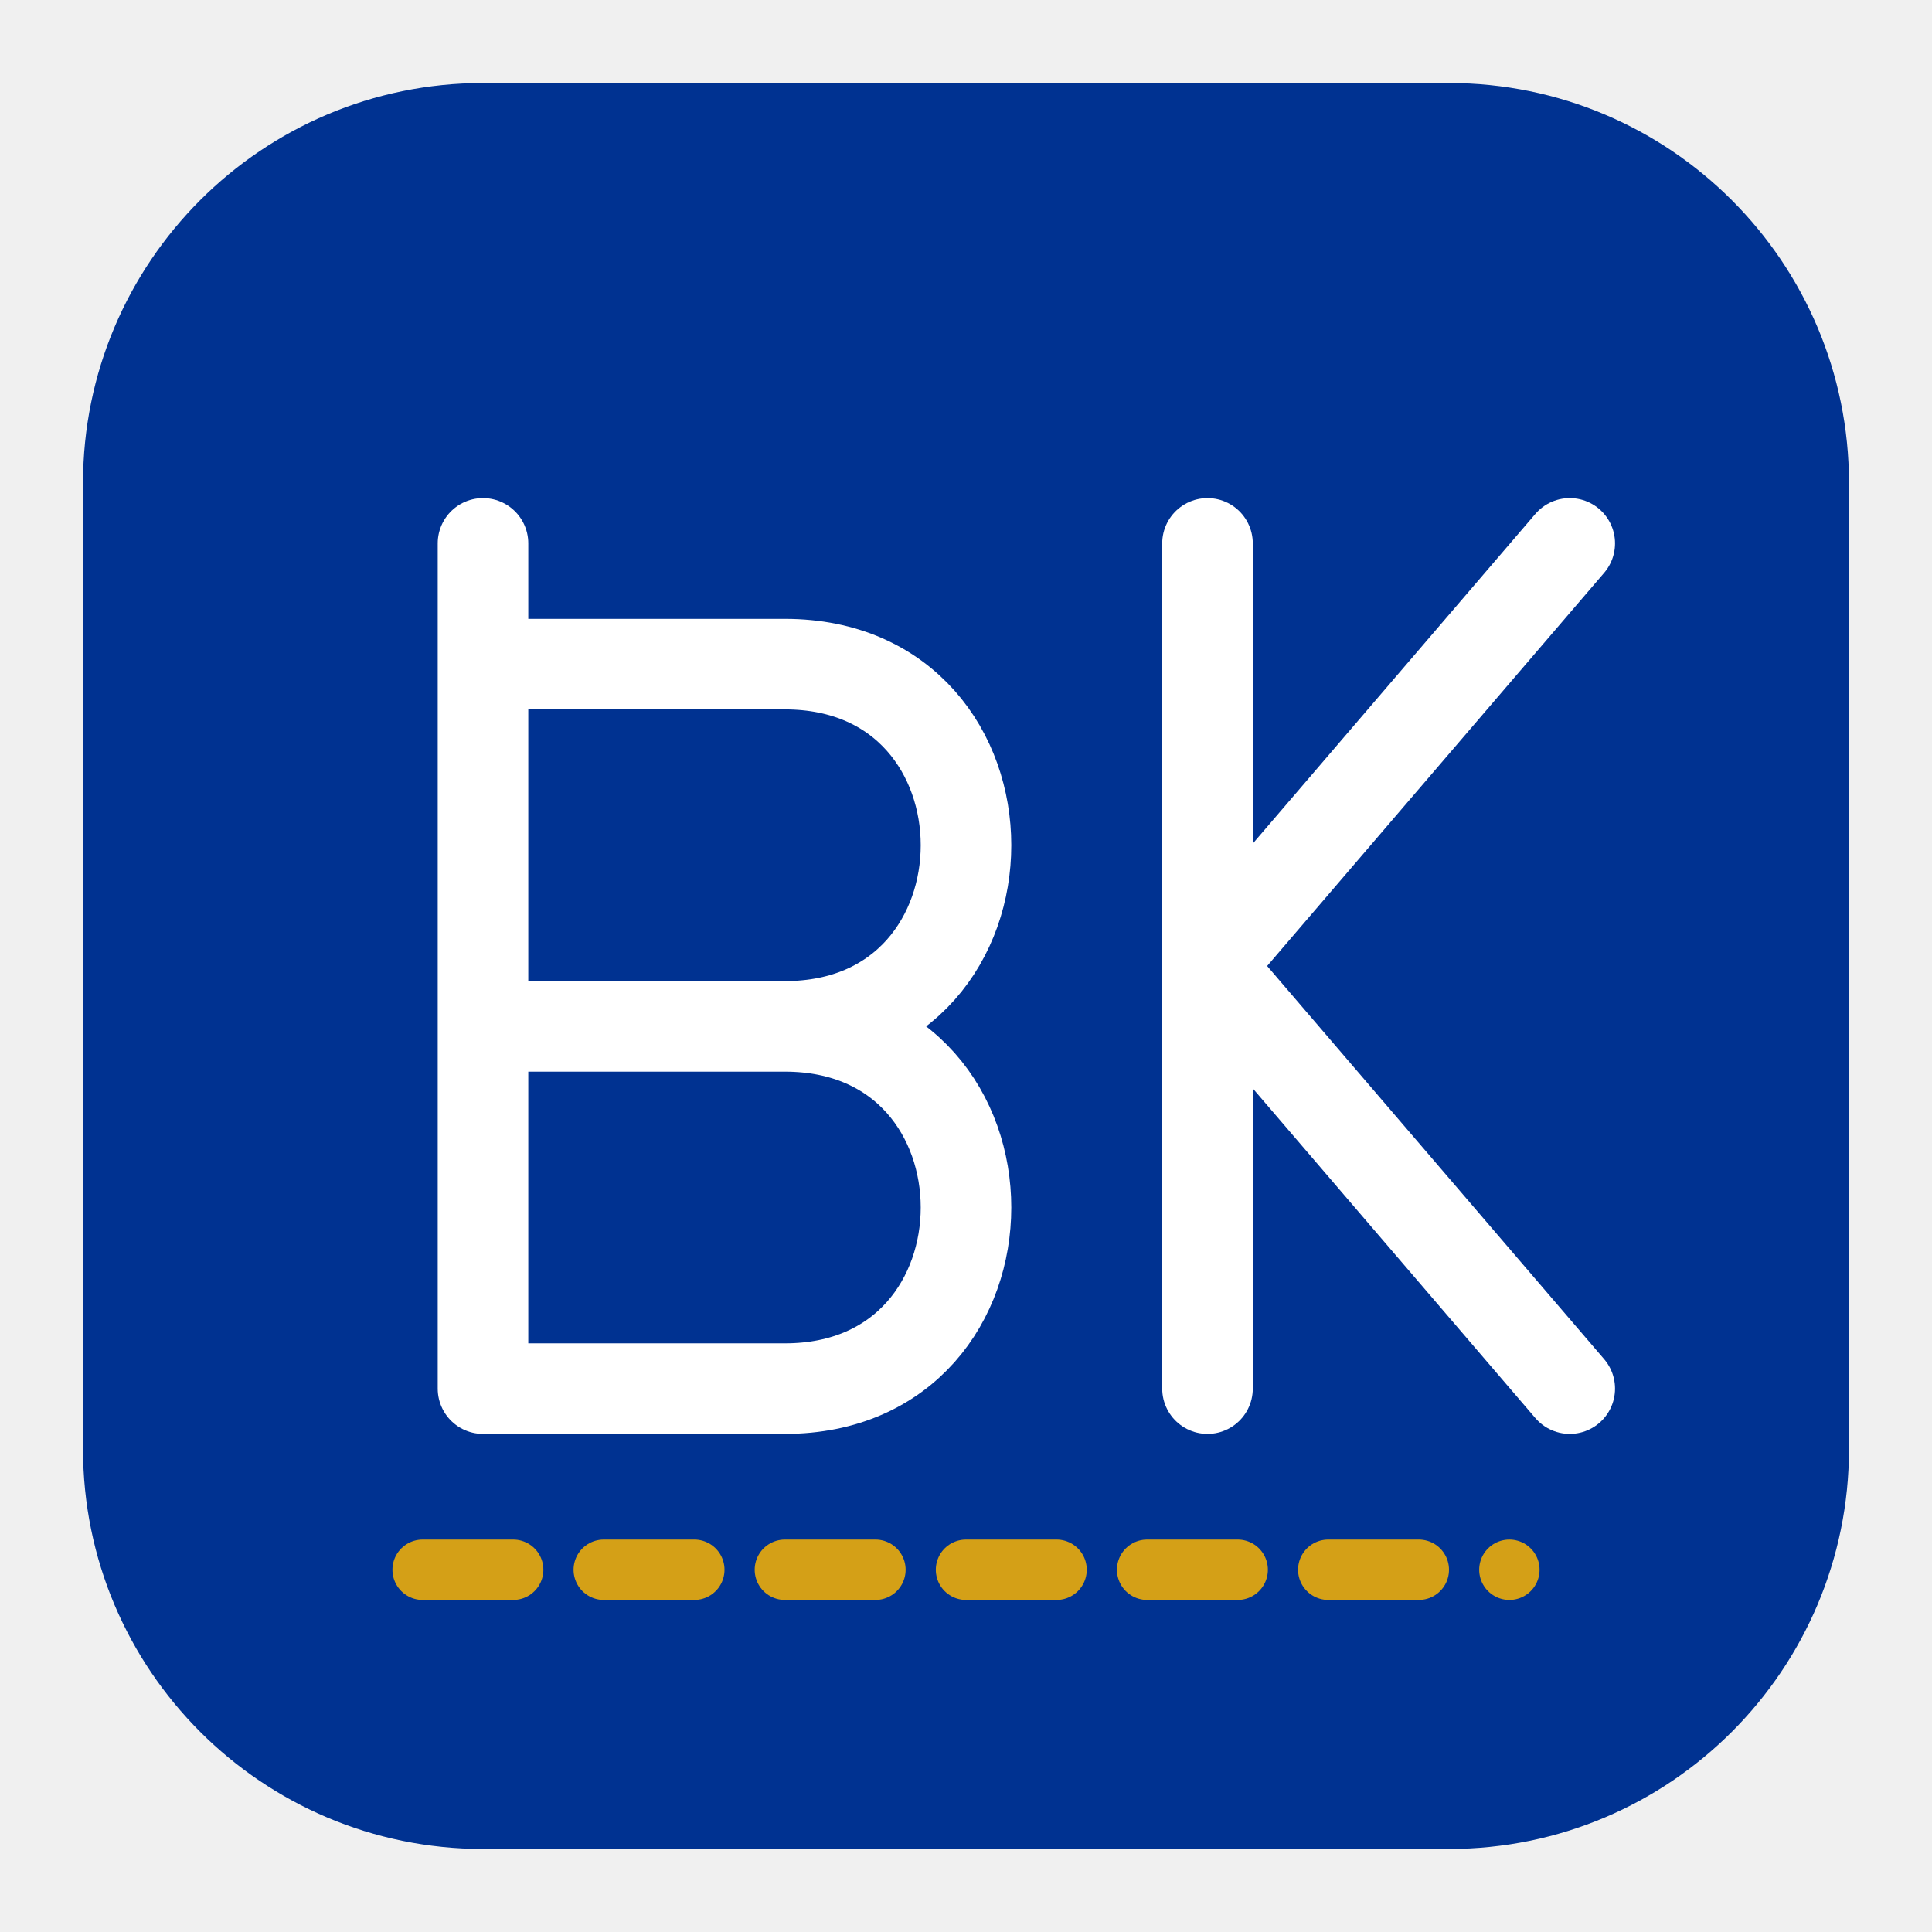
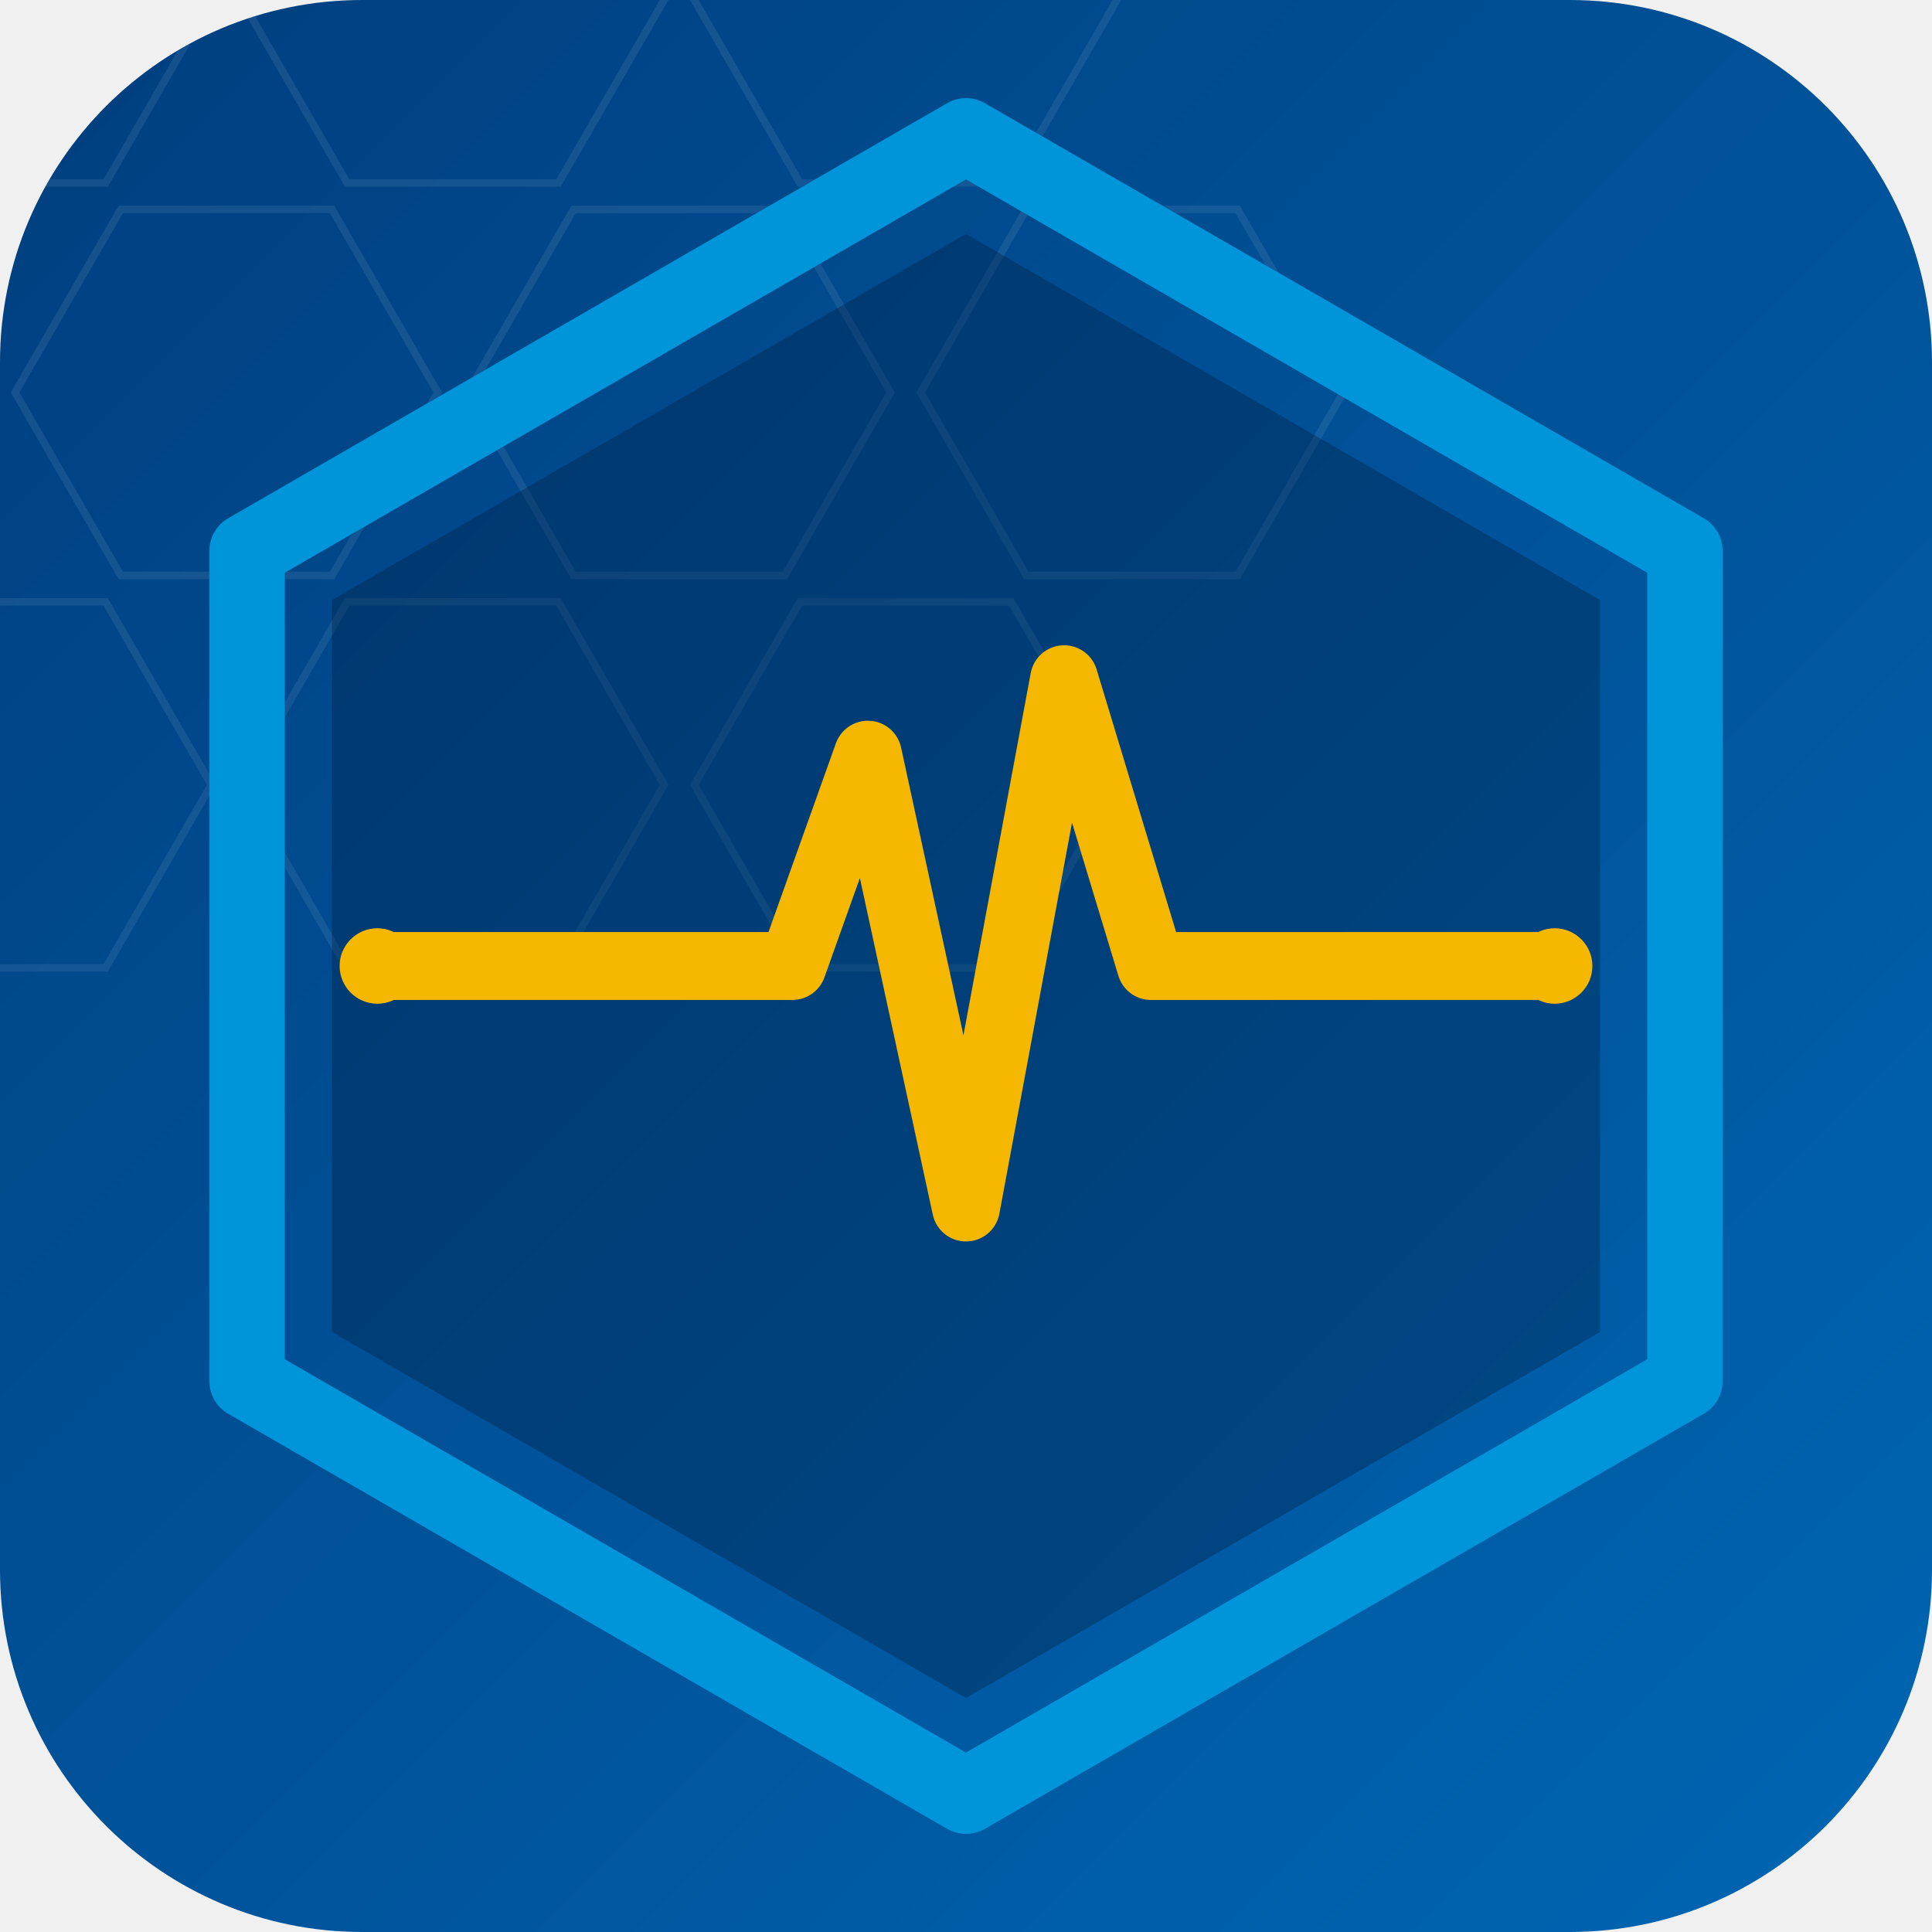
- <svg xmlns="http://www.w3.org/2000/svg" viewBox="0 0 64 64" fill="none" stroke="currentColor" stroke-width="2.5" stroke-linecap="round" stroke-linejoin="round">
-   <rect x="4" y="4" width="56" height="56" rx="12" fill="#003291" stroke="#003291" />
-   <path d="M16 18 L16 46 L26 46 C30 46 32 43 32 40 C32 37 30 34 26 34 L16 34 M16 34 L26 34 C30 34 32 31 32 28 C32 25 30 22 26 22 L16 22 L16 18 Z" stroke="#FFFFFF" stroke-width="3" fill="none" />
-   <path d="M40 18 L40 46 M40 32 L52 18 M40 32 L52 46" stroke="#FFFFFF" stroke-width="3" fill="none" />
-   <path d="M14 52 L50 52" stroke="#D4A017" stroke-width="2" stroke-dasharray="3 3" />
+ <svg xmlns="http://www.w3.org/2000/svg" viewBox="0 0 512 512" width="512" height="512">
+   <defs>
+     <linearGradient id="bg" x1="0" y1="0" x2="1" y2="1">
+       <stop offset="0" stop-color="#003E7E" />
+       <stop offset="1" stop-color="#0066B3" />
+     </linearGradient>
+     <clipPath id="clip">
+       <rect width="512" height="512" rx="96" />
+     </clipPath>
+   </defs>
+   <g clip-path="url(#clip)">
+     <rect width="512" height="512" fill="url(#bg)" />
+     <g opacity="0.08" stroke="#ffffff" stroke-width="2" fill="none">
+       <polygon points="-4.00,-104.00 -32.00,-55.50 -88.00,-55.50 -116.00,-104.00 -88.00,-152.50 -32.00,-152.50" />
+       <polygon points="116.00,-104.00 88.00,-55.50 32.00,-55.50 4.00,-104.00 32.00,-152.50 88.00,-152.50" />
+       <polygon points="236.00,-104.00 208.00,-55.50 152.00,-55.50 124.00,-104.00 152.00,-152.50 208.00,-152.50" />
+       <polygon points="356.00,-104.00 328.00,-55.50 272.00,-55.50 244.00,-104.00 272.00,-152.50 328.00,-152.50" />
+       <polygon points="-64.00,0.00 -92.00,48.50 -148.00,48.50 -176.00,0.00 -148.00,-48.50 -92.00,-48.50" />
+       <polygon points="56.00,0.00 28.00,48.50 -28.00,48.50 -56.00,0.00 -28.00,-48.50 28.00,-48.50" />
+       <polygon points="176.00,0.00 148.00,48.50 92.00,48.50 64.00,0.00 92.00,-48.50 148.00,-48.50" />
+       <polygon points="296.00,0.00 268.00,48.50 212.00,48.50 184.00,0.00 212.00,-48.50 268.00,-48.50" />
+       <polygon points="-4.00,104.00 -32.00,152.50 -88.00,152.50 -116.00,104.00 -88.00,55.50 -32.00,55.50" />
+       <polygon points="116.00,104.00 88.00,152.50 32.00,152.50 4.00,104.00 32.00,55.50 88.00,55.50" />
+       <polygon points="236.00,104.00 208.00,152.50 152.00,152.50 124.00,104.00 152.00,55.50 208.00,55.50" />
+       <polygon points="356.00,104.00 328.00,152.50 272.00,152.50 244.00,104.00 272.00,55.50 328.00,55.50" />
+       <polygon points="-64.00,208.00 -92.00,256.50 -148.00,256.50 -176.00,208.00 -148.00,159.50 -92.00,159.50" />
+       <polygon points="56.00,208.00 28.00,256.50 -28.00,256.50 -56.00,208.00 -28.00,159.50 28.00,159.50" />
+       <polygon points="176.00,208.00 148.00,256.50 92.00,256.50 64.00,208.00 92.00,159.50 148.00,159.50" />
+       <polygon points="296.00,208.00 268.00,256.50 212.00,256.50 184.00,208.00 212.00,159.50 268.00,159.50" />
+     </g>
+     <polygon points="256.00,36.00 446.53,146.00 446.53,366.00 256.00,476.00 65.47,366.00 65.47,146.00" fill="none" stroke="#0094D9" stroke-width="20" stroke-linejoin="round" />
+     <polygon points="256.00,62.00 424.01,159.00 424.01,353.00 256.00,450.00 87.99,353.00 87.99,159.00" fill="#001E3F" opacity="0.35" />
+     <path d="M 100 256 L 180 256 L 210 256 L 230 200 L 256 320 L 282 180 L 305 256 L 412 256" fill="none" stroke="#F5B700" stroke-width="18" stroke-linecap="round" stroke-linejoin="round" />
+     <circle cx="100" cy="256" r="10" fill="#F5B700" />
+     <circle cx="412" cy="256" r="10" fill="#F5B700" />
+   </g>
</svg>
